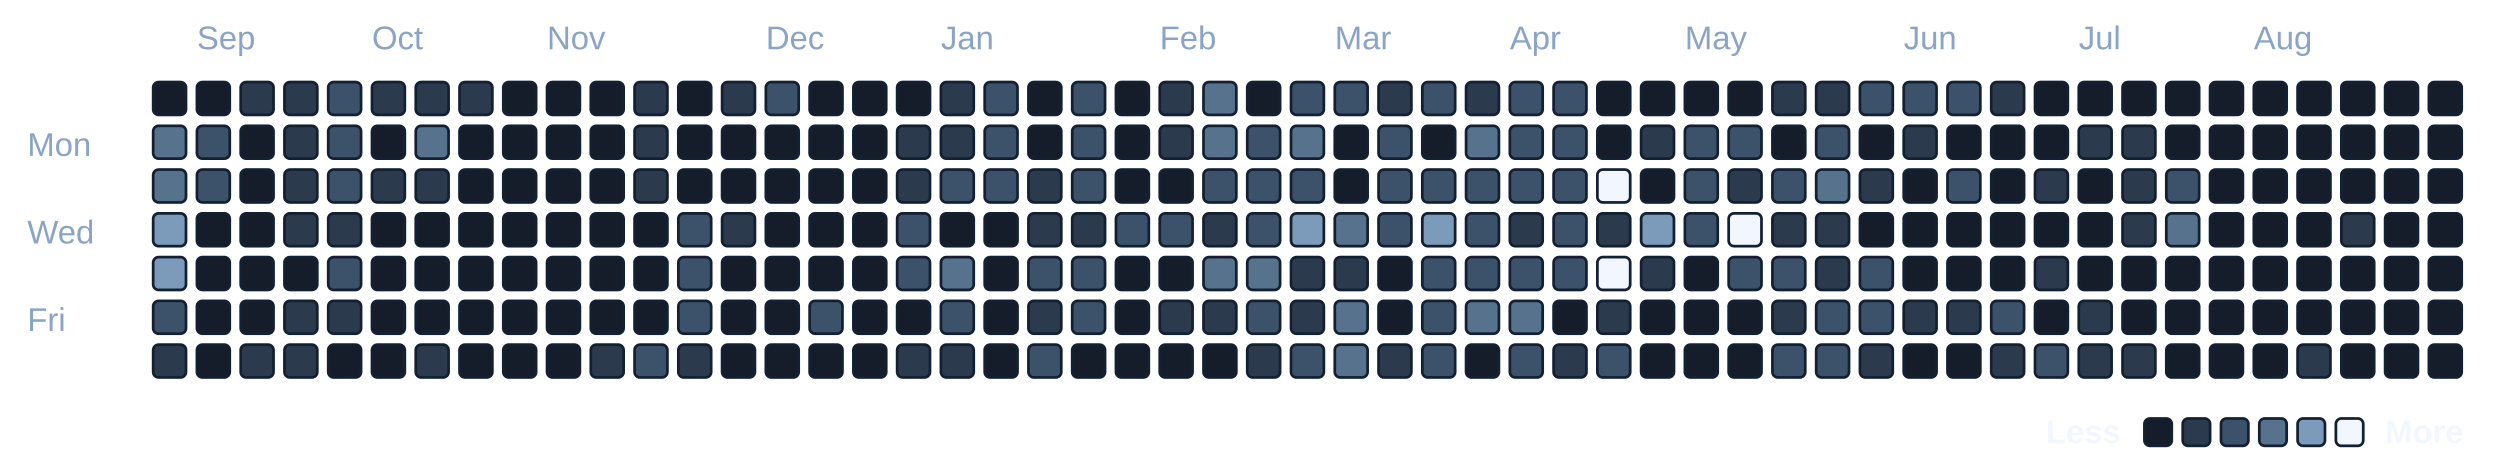
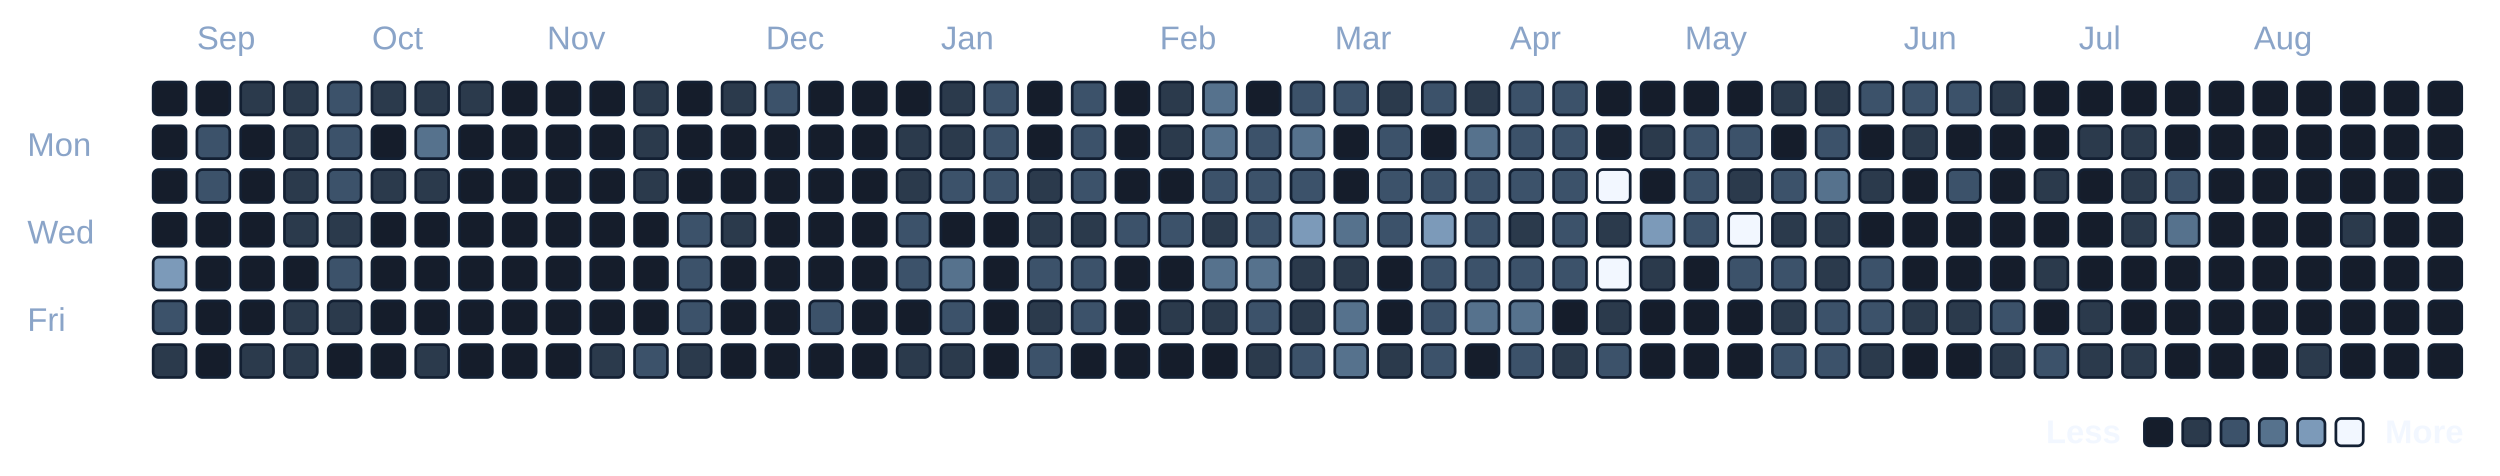
<svg xmlns="http://www.w3.org/2000/svg" baseProfile="tiny" height="174" version="1.2" width="914">
  <defs />
  <text fill="#8AA4C8" font-family="Segoe UI, Arial, sans-serif" font-size="12px" x="72" y="18">Sep</text>
  <text fill="#8AA4C8" font-family="Segoe UI, Arial, sans-serif" font-size="12px" x="136" y="18">Oct</text>
  <text fill="#8AA4C8" font-family="Segoe UI, Arial, sans-serif" font-size="12px" x="200" y="18">Nov</text>
  <text fill="#8AA4C8" font-family="Segoe UI, Arial, sans-serif" font-size="12px" x="280" y="18">Dec</text>
  <text fill="#8AA4C8" font-family="Segoe UI, Arial, sans-serif" font-size="12px" x="344" y="18">Jan</text>
  <text fill="#8AA4C8" font-family="Segoe UI, Arial, sans-serif" font-size="12px" x="424" y="18">Feb</text>
  <text fill="#8AA4C8" font-family="Segoe UI, Arial, sans-serif" font-size="12px" x="488" y="18">Mar</text>
  <text fill="#8AA4C8" font-family="Segoe UI, Arial, sans-serif" font-size="12px" x="552" y="18">Apr</text>
  <text fill="#8AA4C8" font-family="Segoe UI, Arial, sans-serif" font-size="12px" x="616" y="18">May</text>
  <text fill="#8AA4C8" font-family="Segoe UI, Arial, sans-serif" font-size="12px" x="696" y="18">Jun</text>
  <text fill="#8AA4C8" font-family="Segoe UI, Arial, sans-serif" font-size="12px" x="760" y="18">Jul</text>
  <text fill="#8AA4C8" font-family="Segoe UI, Arial, sans-serif" font-size="12px" x="824" y="18">Aug</text>
  <text fill="#8AA4C8" font-family="Segoe UI, Arial, sans-serif" font-size="12px" x="10" y="57">Mon</text>
  <text fill="#8AA4C8" font-family="Segoe UI, Arial, sans-serif" font-size="12px" x="10" y="89">Wed</text>
  <text fill="#8AA4C8" font-family="Segoe UI, Arial, sans-serif" font-size="12px" x="10" y="121">Fri</text>
  <rect fill="#151D2B" height="12" rx="2" ry="2" stroke="#132033" stroke-width="1" width="12" x="56" y="30" />
-   <rect fill="#56728D" height="12" rx="2" ry="2" stroke="#132033" stroke-width="1" width="12" x="56" y="46" />
-   <rect fill="#56728D" height="12" rx="2" ry="2" stroke="#132033" stroke-width="1" width="12" x="56" y="62" />
-   <rect fill="#7C9AB9" height="12" rx="2" ry="2" stroke="#132033" stroke-width="1" width="12" x="56" y="78" />
+   <rect fill="#151D2B" height="12" rx="2" ry="2" stroke="#132033" stroke-width="1" width="12" x="56" y="46" />
+   <rect fill="#151D2B" height="12" rx="2" ry="2" stroke="#132033" stroke-width="1" width="12" x="56" y="62" />
+   <rect fill="#151D2B" height="12" rx="2" ry="2" stroke="#132033" stroke-width="1" width="12" x="56" y="78" />
  <rect fill="#7C9AB9" height="12" rx="2" ry="2" stroke="#132033" stroke-width="1" width="12" x="56" y="94" />
  <rect fill="#3C526A" height="12" rx="2" ry="2" stroke="#132033" stroke-width="1" width="12" x="56" y="110" />
  <rect fill="#2B3A4C" height="12" rx="2" ry="2" stroke="#132033" stroke-width="1" width="12" x="56" y="126" />
  <rect fill="#151D2B" height="12" rx="2" ry="2" stroke="#132033" stroke-width="1" width="12" x="72" y="30" />
  <rect fill="#3C526A" height="12" rx="2" ry="2" stroke="#132033" stroke-width="1" width="12" x="72" y="46" />
  <rect fill="#3C526A" height="12" rx="2" ry="2" stroke="#132033" stroke-width="1" width="12" x="72" y="62" />
  <rect fill="#151D2B" height="12" rx="2" ry="2" stroke="#132033" stroke-width="1" width="12" x="72" y="78" />
  <rect fill="#151D2B" height="12" rx="2" ry="2" stroke="#132033" stroke-width="1" width="12" x="72" y="94" />
  <rect fill="#151D2B" height="12" rx="2" ry="2" stroke="#132033" stroke-width="1" width="12" x="72" y="110" />
  <rect fill="#151D2B" height="12" rx="2" ry="2" stroke="#132033" stroke-width="1" width="12" x="72" y="126" />
  <rect fill="#2B3A4C" height="12" rx="2" ry="2" stroke="#132033" stroke-width="1" width="12" x="88" y="30" />
  <rect fill="#151D2B" height="12" rx="2" ry="2" stroke="#132033" stroke-width="1" width="12" x="88" y="46" />
  <rect fill="#151D2B" height="12" rx="2" ry="2" stroke="#132033" stroke-width="1" width="12" x="88" y="62" />
  <rect fill="#151D2B" height="12" rx="2" ry="2" stroke="#132033" stroke-width="1" width="12" x="88" y="78" />
  <rect fill="#151D2B" height="12" rx="2" ry="2" stroke="#132033" stroke-width="1" width="12" x="88" y="94" />
  <rect fill="#151D2B" height="12" rx="2" ry="2" stroke="#132033" stroke-width="1" width="12" x="88" y="110" />
  <rect fill="#2B3A4C" height="12" rx="2" ry="2" stroke="#132033" stroke-width="1" width="12" x="88" y="126" />
  <rect fill="#2B3A4C" height="12" rx="2" ry="2" stroke="#132033" stroke-width="1" width="12" x="104" y="30" />
  <rect fill="#2B3A4C" height="12" rx="2" ry="2" stroke="#132033" stroke-width="1" width="12" x="104" y="46" />
  <rect fill="#2B3A4C" height="12" rx="2" ry="2" stroke="#132033" stroke-width="1" width="12" x="104" y="62" />
  <rect fill="#2B3A4C" height="12" rx="2" ry="2" stroke="#132033" stroke-width="1" width="12" x="104" y="78" />
  <rect fill="#151D2B" height="12" rx="2" ry="2" stroke="#132033" stroke-width="1" width="12" x="104" y="94" />
  <rect fill="#2B3A4C" height="12" rx="2" ry="2" stroke="#132033" stroke-width="1" width="12" x="104" y="110" />
  <rect fill="#2B3A4C" height="12" rx="2" ry="2" stroke="#132033" stroke-width="1" width="12" x="104" y="126" />
  <rect fill="#3C526A" height="12" rx="2" ry="2" stroke="#132033" stroke-width="1" width="12" x="120" y="30" />
  <rect fill="#3C526A" height="12" rx="2" ry="2" stroke="#132033" stroke-width="1" width="12" x="120" y="46" />
  <rect fill="#3C526A" height="12" rx="2" ry="2" stroke="#132033" stroke-width="1" width="12" x="120" y="62" />
  <rect fill="#2B3A4C" height="12" rx="2" ry="2" stroke="#132033" stroke-width="1" width="12" x="120" y="78" />
  <rect fill="#3C526A" height="12" rx="2" ry="2" stroke="#132033" stroke-width="1" width="12" x="120" y="94" />
  <rect fill="#2B3A4C" height="12" rx="2" ry="2" stroke="#132033" stroke-width="1" width="12" x="120" y="110" />
  <rect fill="#151D2B" height="12" rx="2" ry="2" stroke="#132033" stroke-width="1" width="12" x="120" y="126" />
  <rect fill="#2B3A4C" height="12" rx="2" ry="2" stroke="#132033" stroke-width="1" width="12" x="136" y="30" />
  <rect fill="#151D2B" height="12" rx="2" ry="2" stroke="#132033" stroke-width="1" width="12" x="136" y="46" />
  <rect fill="#2B3A4C" height="12" rx="2" ry="2" stroke="#132033" stroke-width="1" width="12" x="136" y="62" />
  <rect fill="#151D2B" height="12" rx="2" ry="2" stroke="#132033" stroke-width="1" width="12" x="136" y="78" />
  <rect fill="#151D2B" height="12" rx="2" ry="2" stroke="#132033" stroke-width="1" width="12" x="136" y="94" />
  <rect fill="#151D2B" height="12" rx="2" ry="2" stroke="#132033" stroke-width="1" width="12" x="136" y="110" />
  <rect fill="#151D2B" height="12" rx="2" ry="2" stroke="#132033" stroke-width="1" width="12" x="136" y="126" />
  <rect fill="#2B3A4C" height="12" rx="2" ry="2" stroke="#132033" stroke-width="1" width="12" x="152" y="30" />
  <rect fill="#56728D" height="12" rx="2" ry="2" stroke="#132033" stroke-width="1" width="12" x="152" y="46" />
  <rect fill="#2B3A4C" height="12" rx="2" ry="2" stroke="#132033" stroke-width="1" width="12" x="152" y="62" />
  <rect fill="#151D2B" height="12" rx="2" ry="2" stroke="#132033" stroke-width="1" width="12" x="152" y="78" />
  <rect fill="#151D2B" height="12" rx="2" ry="2" stroke="#132033" stroke-width="1" width="12" x="152" y="94" />
  <rect fill="#151D2B" height="12" rx="2" ry="2" stroke="#132033" stroke-width="1" width="12" x="152" y="110" />
  <rect fill="#2B3A4C" height="12" rx="2" ry="2" stroke="#132033" stroke-width="1" width="12" x="152" y="126" />
  <rect fill="#2B3A4C" height="12" rx="2" ry="2" stroke="#132033" stroke-width="1" width="12" x="168" y="30" />
  <rect fill="#151D2B" height="12" rx="2" ry="2" stroke="#132033" stroke-width="1" width="12" x="168" y="46" />
  <rect fill="#151D2B" height="12" rx="2" ry="2" stroke="#132033" stroke-width="1" width="12" x="168" y="62" />
  <rect fill="#151D2B" height="12" rx="2" ry="2" stroke="#132033" stroke-width="1" width="12" x="168" y="78" />
  <rect fill="#151D2B" height="12" rx="2" ry="2" stroke="#132033" stroke-width="1" width="12" x="168" y="94" />
  <rect fill="#151D2B" height="12" rx="2" ry="2" stroke="#132033" stroke-width="1" width="12" x="168" y="110" />
  <rect fill="#151D2B" height="12" rx="2" ry="2" stroke="#132033" stroke-width="1" width="12" x="168" y="126" />
  <rect fill="#151D2B" height="12" rx="2" ry="2" stroke="#132033" stroke-width="1" width="12" x="184" y="30" />
  <rect fill="#151D2B" height="12" rx="2" ry="2" stroke="#132033" stroke-width="1" width="12" x="184" y="46" />
  <rect fill="#151D2B" height="12" rx="2" ry="2" stroke="#132033" stroke-width="1" width="12" x="184" y="62" />
  <rect fill="#151D2B" height="12" rx="2" ry="2" stroke="#132033" stroke-width="1" width="12" x="184" y="78" />
  <rect fill="#151D2B" height="12" rx="2" ry="2" stroke="#132033" stroke-width="1" width="12" x="184" y="94" />
  <rect fill="#151D2B" height="12" rx="2" ry="2" stroke="#132033" stroke-width="1" width="12" x="184" y="110" />
  <rect fill="#151D2B" height="12" rx="2" ry="2" stroke="#132033" stroke-width="1" width="12" x="184" y="126" />
  <rect fill="#151D2B" height="12" rx="2" ry="2" stroke="#132033" stroke-width="1" width="12" x="200" y="30" />
  <rect fill="#151D2B" height="12" rx="2" ry="2" stroke="#132033" stroke-width="1" width="12" x="200" y="46" />
  <rect fill="#151D2B" height="12" rx="2" ry="2" stroke="#132033" stroke-width="1" width="12" x="200" y="62" />
  <rect fill="#151D2B" height="12" rx="2" ry="2" stroke="#132033" stroke-width="1" width="12" x="200" y="78" />
  <rect fill="#151D2B" height="12" rx="2" ry="2" stroke="#132033" stroke-width="1" width="12" x="200" y="94" />
  <rect fill="#151D2B" height="12" rx="2" ry="2" stroke="#132033" stroke-width="1" width="12" x="200" y="110" />
  <rect fill="#151D2B" height="12" rx="2" ry="2" stroke="#132033" stroke-width="1" width="12" x="200" y="126" />
  <rect fill="#151D2B" height="12" rx="2" ry="2" stroke="#132033" stroke-width="1" width="12" x="216" y="30" />
  <rect fill="#151D2B" height="12" rx="2" ry="2" stroke="#132033" stroke-width="1" width="12" x="216" y="46" />
  <rect fill="#151D2B" height="12" rx="2" ry="2" stroke="#132033" stroke-width="1" width="12" x="216" y="62" />
  <rect fill="#151D2B" height="12" rx="2" ry="2" stroke="#132033" stroke-width="1" width="12" x="216" y="78" />
  <rect fill="#151D2B" height="12" rx="2" ry="2" stroke="#132033" stroke-width="1" width="12" x="216" y="94" />
  <rect fill="#151D2B" height="12" rx="2" ry="2" stroke="#132033" stroke-width="1" width="12" x="216" y="110" />
  <rect fill="#2B3A4C" height="12" rx="2" ry="2" stroke="#132033" stroke-width="1" width="12" x="216" y="126" />
  <rect fill="#2B3A4C" height="12" rx="2" ry="2" stroke="#132033" stroke-width="1" width="12" x="232" y="30" />
  <rect fill="#2B3A4C" height="12" rx="2" ry="2" stroke="#132033" stroke-width="1" width="12" x="232" y="46" />
  <rect fill="#2B3A4C" height="12" rx="2" ry="2" stroke="#132033" stroke-width="1" width="12" x="232" y="62" />
  <rect fill="#151D2B" height="12" rx="2" ry="2" stroke="#132033" stroke-width="1" width="12" x="232" y="78" />
  <rect fill="#151D2B" height="12" rx="2" ry="2" stroke="#132033" stroke-width="1" width="12" x="232" y="94" />
  <rect fill="#151D2B" height="12" rx="2" ry="2" stroke="#132033" stroke-width="1" width="12" x="232" y="110" />
  <rect fill="#3C526A" height="12" rx="2" ry="2" stroke="#132033" stroke-width="1" width="12" x="232" y="126" />
  <rect fill="#151D2B" height="12" rx="2" ry="2" stroke="#132033" stroke-width="1" width="12" x="248" y="30" />
  <rect fill="#151D2B" height="12" rx="2" ry="2" stroke="#132033" stroke-width="1" width="12" x="248" y="46" />
  <rect fill="#151D2B" height="12" rx="2" ry="2" stroke="#132033" stroke-width="1" width="12" x="248" y="62" />
  <rect fill="#3C526A" height="12" rx="2" ry="2" stroke="#132033" stroke-width="1" width="12" x="248" y="78" />
  <rect fill="#3C526A" height="12" rx="2" ry="2" stroke="#132033" stroke-width="1" width="12" x="248" y="94" />
  <rect fill="#3C526A" height="12" rx="2" ry="2" stroke="#132033" stroke-width="1" width="12" x="248" y="110" />
  <rect fill="#2B3A4C" height="12" rx="2" ry="2" stroke="#132033" stroke-width="1" width="12" x="248" y="126" />
  <rect fill="#2B3A4C" height="12" rx="2" ry="2" stroke="#132033" stroke-width="1" width="12" x="264" y="30" />
  <rect fill="#151D2B" height="12" rx="2" ry="2" stroke="#132033" stroke-width="1" width="12" x="264" y="46" />
  <rect fill="#151D2B" height="12" rx="2" ry="2" stroke="#132033" stroke-width="1" width="12" x="264" y="62" />
  <rect fill="#2B3A4C" height="12" rx="2" ry="2" stroke="#132033" stroke-width="1" width="12" x="264" y="78" />
  <rect fill="#151D2B" height="12" rx="2" ry="2" stroke="#132033" stroke-width="1" width="12" x="264" y="94" />
  <rect fill="#151D2B" height="12" rx="2" ry="2" stroke="#132033" stroke-width="1" width="12" x="264" y="110" />
  <rect fill="#151D2B" height="12" rx="2" ry="2" stroke="#132033" stroke-width="1" width="12" x="264" y="126" />
  <rect fill="#3C526A" height="12" rx="2" ry="2" stroke="#132033" stroke-width="1" width="12" x="280" y="30" />
  <rect fill="#151D2B" height="12" rx="2" ry="2" stroke="#132033" stroke-width="1" width="12" x="280" y="46" />
  <rect fill="#151D2B" height="12" rx="2" ry="2" stroke="#132033" stroke-width="1" width="12" x="280" y="62" />
  <rect fill="#151D2B" height="12" rx="2" ry="2" stroke="#132033" stroke-width="1" width="12" x="280" y="78" />
  <rect fill="#151D2B" height="12" rx="2" ry="2" stroke="#132033" stroke-width="1" width="12" x="280" y="94" />
  <rect fill="#151D2B" height="12" rx="2" ry="2" stroke="#132033" stroke-width="1" width="12" x="280" y="110" />
  <rect fill="#151D2B" height="12" rx="2" ry="2" stroke="#132033" stroke-width="1" width="12" x="280" y="126" />
  <rect fill="#151D2B" height="12" rx="2" ry="2" stroke="#132033" stroke-width="1" width="12" x="296" y="30" />
  <rect fill="#151D2B" height="12" rx="2" ry="2" stroke="#132033" stroke-width="1" width="12" x="296" y="46" />
  <rect fill="#151D2B" height="12" rx="2" ry="2" stroke="#132033" stroke-width="1" width="12" x="296" y="62" />
  <rect fill="#151D2B" height="12" rx="2" ry="2" stroke="#132033" stroke-width="1" width="12" x="296" y="78" />
  <rect fill="#151D2B" height="12" rx="2" ry="2" stroke="#132033" stroke-width="1" width="12" x="296" y="94" />
  <rect fill="#3C526A" height="12" rx="2" ry="2" stroke="#132033" stroke-width="1" width="12" x="296" y="110" />
  <rect fill="#151D2B" height="12" rx="2" ry="2" stroke="#132033" stroke-width="1" width="12" x="296" y="126" />
  <rect fill="#151D2B" height="12" rx="2" ry="2" stroke="#132033" stroke-width="1" width="12" x="312" y="30" />
  <rect fill="#151D2B" height="12" rx="2" ry="2" stroke="#132033" stroke-width="1" width="12" x="312" y="46" />
  <rect fill="#151D2B" height="12" rx="2" ry="2" stroke="#132033" stroke-width="1" width="12" x="312" y="62" />
  <rect fill="#151D2B" height="12" rx="2" ry="2" stroke="#132033" stroke-width="1" width="12" x="312" y="78" />
  <rect fill="#151D2B" height="12" rx="2" ry="2" stroke="#132033" stroke-width="1" width="12" x="312" y="94" />
  <rect fill="#151D2B" height="12" rx="2" ry="2" stroke="#132033" stroke-width="1" width="12" x="312" y="110" />
  <rect fill="#151D2B" height="12" rx="2" ry="2" stroke="#132033" stroke-width="1" width="12" x="312" y="126" />
  <rect fill="#151D2B" height="12" rx="2" ry="2" stroke="#132033" stroke-width="1" width="12" x="328" y="30" />
  <rect fill="#2B3A4C" height="12" rx="2" ry="2" stroke="#132033" stroke-width="1" width="12" x="328" y="46" />
  <rect fill="#2B3A4C" height="12" rx="2" ry="2" stroke="#132033" stroke-width="1" width="12" x="328" y="62" />
  <rect fill="#3C526A" height="12" rx="2" ry="2" stroke="#132033" stroke-width="1" width="12" x="328" y="78" />
  <rect fill="#3C526A" height="12" rx="2" ry="2" stroke="#132033" stroke-width="1" width="12" x="328" y="94" />
  <rect fill="#151D2B" height="12" rx="2" ry="2" stroke="#132033" stroke-width="1" width="12" x="328" y="110" />
  <rect fill="#2B3A4C" height="12" rx="2" ry="2" stroke="#132033" stroke-width="1" width="12" x="328" y="126" />
  <rect fill="#2B3A4C" height="12" rx="2" ry="2" stroke="#132033" stroke-width="1" width="12" x="344" y="30" />
  <rect fill="#2B3A4C" height="12" rx="2" ry="2" stroke="#132033" stroke-width="1" width="12" x="344" y="46" />
  <rect fill="#3C526A" height="12" rx="2" ry="2" stroke="#132033" stroke-width="1" width="12" x="344" y="62" />
  <rect fill="#151D2B" height="12" rx="2" ry="2" stroke="#132033" stroke-width="1" width="12" x="344" y="78" />
  <rect fill="#56728D" height="12" rx="2" ry="2" stroke="#132033" stroke-width="1" width="12" x="344" y="94" />
  <rect fill="#3C526A" height="12" rx="2" ry="2" stroke="#132033" stroke-width="1" width="12" x="344" y="110" />
  <rect fill="#2B3A4C" height="12" rx="2" ry="2" stroke="#132033" stroke-width="1" width="12" x="344" y="126" />
  <rect fill="#3C526A" height="12" rx="2" ry="2" stroke="#132033" stroke-width="1" width="12" x="360" y="30" />
  <rect fill="#3C526A" height="12" rx="2" ry="2" stroke="#132033" stroke-width="1" width="12" x="360" y="46" />
  <rect fill="#3C526A" height="12" rx="2" ry="2" stroke="#132033" stroke-width="1" width="12" x="360" y="62" />
  <rect fill="#151D2B" height="12" rx="2" ry="2" stroke="#132033" stroke-width="1" width="12" x="360" y="78" />
  <rect fill="#151D2B" height="12" rx="2" ry="2" stroke="#132033" stroke-width="1" width="12" x="360" y="94" />
  <rect fill="#151D2B" height="12" rx="2" ry="2" stroke="#132033" stroke-width="1" width="12" x="360" y="110" />
  <rect fill="#151D2B" height="12" rx="2" ry="2" stroke="#132033" stroke-width="1" width="12" x="360" y="126" />
  <rect fill="#151D2B" height="12" rx="2" ry="2" stroke="#132033" stroke-width="1" width="12" x="376" y="30" />
  <rect fill="#151D2B" height="12" rx="2" ry="2" stroke="#132033" stroke-width="1" width="12" x="376" y="46" />
  <rect fill="#2B3A4C" height="12" rx="2" ry="2" stroke="#132033" stroke-width="1" width="12" x="376" y="62" />
  <rect fill="#2B3A4C" height="12" rx="2" ry="2" stroke="#132033" stroke-width="1" width="12" x="376" y="78" />
  <rect fill="#3C526A" height="12" rx="2" ry="2" stroke="#132033" stroke-width="1" width="12" x="376" y="94" />
  <rect fill="#2B3A4C" height="12" rx="2" ry="2" stroke="#132033" stroke-width="1" width="12" x="376" y="110" />
  <rect fill="#3C526A" height="12" rx="2" ry="2" stroke="#132033" stroke-width="1" width="12" x="376" y="126" />
  <rect fill="#3C526A" height="12" rx="2" ry="2" stroke="#132033" stroke-width="1" width="12" x="392" y="30" />
  <rect fill="#3C526A" height="12" rx="2" ry="2" stroke="#132033" stroke-width="1" width="12" x="392" y="46" />
  <rect fill="#3C526A" height="12" rx="2" ry="2" stroke="#132033" stroke-width="1" width="12" x="392" y="62" />
  <rect fill="#2B3A4C" height="12" rx="2" ry="2" stroke="#132033" stroke-width="1" width="12" x="392" y="78" />
  <rect fill="#3C526A" height="12" rx="2" ry="2" stroke="#132033" stroke-width="1" width="12" x="392" y="94" />
  <rect fill="#3C526A" height="12" rx="2" ry="2" stroke="#132033" stroke-width="1" width="12" x="392" y="110" />
  <rect fill="#151D2B" height="12" rx="2" ry="2" stroke="#132033" stroke-width="1" width="12" x="392" y="126" />
  <rect fill="#151D2B" height="12" rx="2" ry="2" stroke="#132033" stroke-width="1" width="12" x="408" y="30" />
  <rect fill="#151D2B" height="12" rx="2" ry="2" stroke="#132033" stroke-width="1" width="12" x="408" y="46" />
  <rect fill="#151D2B" height="12" rx="2" ry="2" stroke="#132033" stroke-width="1" width="12" x="408" y="62" />
  <rect fill="#3C526A" height="12" rx="2" ry="2" stroke="#132033" stroke-width="1" width="12" x="408" y="78" />
  <rect fill="#151D2B" height="12" rx="2" ry="2" stroke="#132033" stroke-width="1" width="12" x="408" y="94" />
  <rect fill="#151D2B" height="12" rx="2" ry="2" stroke="#132033" stroke-width="1" width="12" x="408" y="110" />
  <rect fill="#151D2B" height="12" rx="2" ry="2" stroke="#132033" stroke-width="1" width="12" x="408" y="126" />
  <rect fill="#2B3A4C" height="12" rx="2" ry="2" stroke="#132033" stroke-width="1" width="12" x="424" y="30" />
  <rect fill="#2B3A4C" height="12" rx="2" ry="2" stroke="#132033" stroke-width="1" width="12" x="424" y="46" />
  <rect fill="#151D2B" height="12" rx="2" ry="2" stroke="#132033" stroke-width="1" width="12" x="424" y="62" />
  <rect fill="#3C526A" height="12" rx="2" ry="2" stroke="#132033" stroke-width="1" width="12" x="424" y="78" />
  <rect fill="#151D2B" height="12" rx="2" ry="2" stroke="#132033" stroke-width="1" width="12" x="424" y="94" />
  <rect fill="#2B3A4C" height="12" rx="2" ry="2" stroke="#132033" stroke-width="1" width="12" x="424" y="110" />
  <rect fill="#151D2B" height="12" rx="2" ry="2" stroke="#132033" stroke-width="1" width="12" x="424" y="126" />
  <rect fill="#56728D" height="12" rx="2" ry="2" stroke="#132033" stroke-width="1" width="12" x="440" y="30" />
  <rect fill="#56728D" height="12" rx="2" ry="2" stroke="#132033" stroke-width="1" width="12" x="440" y="46" />
  <rect fill="#3C526A" height="12" rx="2" ry="2" stroke="#132033" stroke-width="1" width="12" x="440" y="62" />
  <rect fill="#2B3A4C" height="12" rx="2" ry="2" stroke="#132033" stroke-width="1" width="12" x="440" y="78" />
  <rect fill="#56728D" height="12" rx="2" ry="2" stroke="#132033" stroke-width="1" width="12" x="440" y="94" />
  <rect fill="#2B3A4C" height="12" rx="2" ry="2" stroke="#132033" stroke-width="1" width="12" x="440" y="110" />
  <rect fill="#151D2B" height="12" rx="2" ry="2" stroke="#132033" stroke-width="1" width="12" x="440" y="126" />
  <rect fill="#151D2B" height="12" rx="2" ry="2" stroke="#132033" stroke-width="1" width="12" x="456" y="30" />
  <rect fill="#3C526A" height="12" rx="2" ry="2" stroke="#132033" stroke-width="1" width="12" x="456" y="46" />
  <rect fill="#3C526A" height="12" rx="2" ry="2" stroke="#132033" stroke-width="1" width="12" x="456" y="62" />
  <rect fill="#3C526A" height="12" rx="2" ry="2" stroke="#132033" stroke-width="1" width="12" x="456" y="78" />
  <rect fill="#56728D" height="12" rx="2" ry="2" stroke="#132033" stroke-width="1" width="12" x="456" y="94" />
  <rect fill="#3C526A" height="12" rx="2" ry="2" stroke="#132033" stroke-width="1" width="12" x="456" y="110" />
  <rect fill="#2B3A4C" height="12" rx="2" ry="2" stroke="#132033" stroke-width="1" width="12" x="456" y="126" />
  <rect fill="#3C526A" height="12" rx="2" ry="2" stroke="#132033" stroke-width="1" width="12" x="472" y="30" />
  <rect fill="#56728D" height="12" rx="2" ry="2" stroke="#132033" stroke-width="1" width="12" x="472" y="46" />
  <rect fill="#3C526A" height="12" rx="2" ry="2" stroke="#132033" stroke-width="1" width="12" x="472" y="62" />
  <rect fill="#7C9AB9" height="12" rx="2" ry="2" stroke="#132033" stroke-width="1" width="12" x="472" y="78" />
  <rect fill="#2B3A4C" height="12" rx="2" ry="2" stroke="#132033" stroke-width="1" width="12" x="472" y="94" />
  <rect fill="#2B3A4C" height="12" rx="2" ry="2" stroke="#132033" stroke-width="1" width="12" x="472" y="110" />
  <rect fill="#3C526A" height="12" rx="2" ry="2" stroke="#132033" stroke-width="1" width="12" x="472" y="126" />
  <rect fill="#3C526A" height="12" rx="2" ry="2" stroke="#132033" stroke-width="1" width="12" x="488" y="30" />
  <rect fill="#151D2B" height="12" rx="2" ry="2" stroke="#132033" stroke-width="1" width="12" x="488" y="46" />
  <rect fill="#151D2B" height="12" rx="2" ry="2" stroke="#132033" stroke-width="1" width="12" x="488" y="62" />
  <rect fill="#56728D" height="12" rx="2" ry="2" stroke="#132033" stroke-width="1" width="12" x="488" y="78" />
  <rect fill="#2B3A4C" height="12" rx="2" ry="2" stroke="#132033" stroke-width="1" width="12" x="488" y="94" />
  <rect fill="#56728D" height="12" rx="2" ry="2" stroke="#132033" stroke-width="1" width="12" x="488" y="110" />
  <rect fill="#56728D" height="12" rx="2" ry="2" stroke="#132033" stroke-width="1" width="12" x="488" y="126" />
  <rect fill="#2B3A4C" height="12" rx="2" ry="2" stroke="#132033" stroke-width="1" width="12" x="504" y="30" />
  <rect fill="#3C526A" height="12" rx="2" ry="2" stroke="#132033" stroke-width="1" width="12" x="504" y="46" />
  <rect fill="#3C526A" height="12" rx="2" ry="2" stroke="#132033" stroke-width="1" width="12" x="504" y="62" />
  <rect fill="#3C526A" height="12" rx="2" ry="2" stroke="#132033" stroke-width="1" width="12" x="504" y="78" />
  <rect fill="#151D2B" height="12" rx="2" ry="2" stroke="#132033" stroke-width="1" width="12" x="504" y="94" />
  <rect fill="#151D2B" height="12" rx="2" ry="2" stroke="#132033" stroke-width="1" width="12" x="504" y="110" />
  <rect fill="#2B3A4C" height="12" rx="2" ry="2" stroke="#132033" stroke-width="1" width="12" x="504" y="126" />
  <rect fill="#3C526A" height="12" rx="2" ry="2" stroke="#132033" stroke-width="1" width="12" x="520" y="30" />
  <rect fill="#151D2B" height="12" rx="2" ry="2" stroke="#132033" stroke-width="1" width="12" x="520" y="46" />
  <rect fill="#3C526A" height="12" rx="2" ry="2" stroke="#132033" stroke-width="1" width="12" x="520" y="62" />
  <rect fill="#7C9AB9" height="12" rx="2" ry="2" stroke="#132033" stroke-width="1" width="12" x="520" y="78" />
  <rect fill="#3C526A" height="12" rx="2" ry="2" stroke="#132033" stroke-width="1" width="12" x="520" y="94" />
  <rect fill="#3C526A" height="12" rx="2" ry="2" stroke="#132033" stroke-width="1" width="12" x="520" y="110" />
  <rect fill="#3C526A" height="12" rx="2" ry="2" stroke="#132033" stroke-width="1" width="12" x="520" y="126" />
  <rect fill="#2B3A4C" height="12" rx="2" ry="2" stroke="#132033" stroke-width="1" width="12" x="536" y="30" />
  <rect fill="#56728D" height="12" rx="2" ry="2" stroke="#132033" stroke-width="1" width="12" x="536" y="46" />
  <rect fill="#3C526A" height="12" rx="2" ry="2" stroke="#132033" stroke-width="1" width="12" x="536" y="62" />
  <rect fill="#3C526A" height="12" rx="2" ry="2" stroke="#132033" stroke-width="1" width="12" x="536" y="78" />
  <rect fill="#3C526A" height="12" rx="2" ry="2" stroke="#132033" stroke-width="1" width="12" x="536" y="94" />
  <rect fill="#56728D" height="12" rx="2" ry="2" stroke="#132033" stroke-width="1" width="12" x="536" y="110" />
  <rect fill="#151D2B" height="12" rx="2" ry="2" stroke="#132033" stroke-width="1" width="12" x="536" y="126" />
  <rect fill="#3C526A" height="12" rx="2" ry="2" stroke="#132033" stroke-width="1" width="12" x="552" y="30" />
  <rect fill="#3C526A" height="12" rx="2" ry="2" stroke="#132033" stroke-width="1" width="12" x="552" y="46" />
  <rect fill="#3C526A" height="12" rx="2" ry="2" stroke="#132033" stroke-width="1" width="12" x="552" y="62" />
  <rect fill="#2B3A4C" height="12" rx="2" ry="2" stroke="#132033" stroke-width="1" width="12" x="552" y="78" />
  <rect fill="#3C526A" height="12" rx="2" ry="2" stroke="#132033" stroke-width="1" width="12" x="552" y="94" />
  <rect fill="#56728D" height="12" rx="2" ry="2" stroke="#132033" stroke-width="1" width="12" x="552" y="110" />
  <rect fill="#3C526A" height="12" rx="2" ry="2" stroke="#132033" stroke-width="1" width="12" x="552" y="126" />
  <rect fill="#3C526A" height="12" rx="2" ry="2" stroke="#132033" stroke-width="1" width="12" x="568" y="30" />
  <rect fill="#3C526A" height="12" rx="2" ry="2" stroke="#132033" stroke-width="1" width="12" x="568" y="46" />
  <rect fill="#3C526A" height="12" rx="2" ry="2" stroke="#132033" stroke-width="1" width="12" x="568" y="62" />
  <rect fill="#3C526A" height="12" rx="2" ry="2" stroke="#132033" stroke-width="1" width="12" x="568" y="78" />
  <rect fill="#3C526A" height="12" rx="2" ry="2" stroke="#132033" stroke-width="1" width="12" x="568" y="94" />
  <rect fill="#151D2B" height="12" rx="2" ry="2" stroke="#132033" stroke-width="1" width="12" x="568" y="110" />
  <rect fill="#2B3A4C" height="12" rx="2" ry="2" stroke="#132033" stroke-width="1" width="12" x="568" y="126" />
  <rect fill="#151D2B" height="12" rx="2" ry="2" stroke="#132033" stroke-width="1" width="12" x="584" y="30" />
  <rect fill="#151D2B" height="12" rx="2" ry="2" stroke="#132033" stroke-width="1" width="12" x="584" y="46" />
  <rect fill="#F2F7FF" height="12" rx="2" ry="2" stroke="#132033" stroke-width="1" width="12" x="584" y="62" />
  <rect fill="#2B3A4C" height="12" rx="2" ry="2" stroke="#132033" stroke-width="1" width="12" x="584" y="78" />
  <rect fill="#F2F7FF" height="12" rx="2" ry="2" stroke="#132033" stroke-width="1" width="12" x="584" y="94" />
  <rect fill="#2B3A4C" height="12" rx="2" ry="2" stroke="#132033" stroke-width="1" width="12" x="584" y="110" />
  <rect fill="#3C526A" height="12" rx="2" ry="2" stroke="#132033" stroke-width="1" width="12" x="584" y="126" />
  <rect fill="#151D2B" height="12" rx="2" ry="2" stroke="#132033" stroke-width="1" width="12" x="600" y="30" />
  <rect fill="#2B3A4C" height="12" rx="2" ry="2" stroke="#132033" stroke-width="1" width="12" x="600" y="46" />
  <rect fill="#151D2B" height="12" rx="2" ry="2" stroke="#132033" stroke-width="1" width="12" x="600" y="62" />
  <rect fill="#7C9AB9" height="12" rx="2" ry="2" stroke="#132033" stroke-width="1" width="12" x="600" y="78" />
  <rect fill="#2B3A4C" height="12" rx="2" ry="2" stroke="#132033" stroke-width="1" width="12" x="600" y="94" />
  <rect fill="#151D2B" height="12" rx="2" ry="2" stroke="#132033" stroke-width="1" width="12" x="600" y="110" />
  <rect fill="#151D2B" height="12" rx="2" ry="2" stroke="#132033" stroke-width="1" width="12" x="600" y="126" />
  <rect fill="#151D2B" height="12" rx="2" ry="2" stroke="#132033" stroke-width="1" width="12" x="616" y="30" />
  <rect fill="#3C526A" height="12" rx="2" ry="2" stroke="#132033" stroke-width="1" width="12" x="616" y="46" />
  <rect fill="#3C526A" height="12" rx="2" ry="2" stroke="#132033" stroke-width="1" width="12" x="616" y="62" />
  <rect fill="#3C526A" height="12" rx="2" ry="2" stroke="#132033" stroke-width="1" width="12" x="616" y="78" />
  <rect fill="#151D2B" height="12" rx="2" ry="2" stroke="#132033" stroke-width="1" width="12" x="616" y="94" />
  <rect fill="#151D2B" height="12" rx="2" ry="2" stroke="#132033" stroke-width="1" width="12" x="616" y="110" />
  <rect fill="#151D2B" height="12" rx="2" ry="2" stroke="#132033" stroke-width="1" width="12" x="616" y="126" />
  <rect fill="#151D2B" height="12" rx="2" ry="2" stroke="#132033" stroke-width="1" width="12" x="632" y="30" />
  <rect fill="#3C526A" height="12" rx="2" ry="2" stroke="#132033" stroke-width="1" width="12" x="632" y="46" />
  <rect fill="#2B3A4C" height="12" rx="2" ry="2" stroke="#132033" stroke-width="1" width="12" x="632" y="62" />
  <rect fill="#F2F7FF" height="12" rx="2" ry="2" stroke="#132033" stroke-width="1" width="12" x="632" y="78" />
  <rect fill="#3C526A" height="12" rx="2" ry="2" stroke="#132033" stroke-width="1" width="12" x="632" y="94" />
  <rect fill="#151D2B" height="12" rx="2" ry="2" stroke="#132033" stroke-width="1" width="12" x="632" y="110" />
  <rect fill="#151D2B" height="12" rx="2" ry="2" stroke="#132033" stroke-width="1" width="12" x="632" y="126" />
  <rect fill="#2B3A4C" height="12" rx="2" ry="2" stroke="#132033" stroke-width="1" width="12" x="648" y="30" />
  <rect fill="#151D2B" height="12" rx="2" ry="2" stroke="#132033" stroke-width="1" width="12" x="648" y="46" />
  <rect fill="#3C526A" height="12" rx="2" ry="2" stroke="#132033" stroke-width="1" width="12" x="648" y="62" />
  <rect fill="#2B3A4C" height="12" rx="2" ry="2" stroke="#132033" stroke-width="1" width="12" x="648" y="78" />
  <rect fill="#3C526A" height="12" rx="2" ry="2" stroke="#132033" stroke-width="1" width="12" x="648" y="94" />
  <rect fill="#2B3A4C" height="12" rx="2" ry="2" stroke="#132033" stroke-width="1" width="12" x="648" y="110" />
  <rect fill="#3C526A" height="12" rx="2" ry="2" stroke="#132033" stroke-width="1" width="12" x="648" y="126" />
  <rect fill="#2B3A4C" height="12" rx="2" ry="2" stroke="#132033" stroke-width="1" width="12" x="664" y="30" />
  <rect fill="#3C526A" height="12" rx="2" ry="2" stroke="#132033" stroke-width="1" width="12" x="664" y="46" />
  <rect fill="#56728D" height="12" rx="2" ry="2" stroke="#132033" stroke-width="1" width="12" x="664" y="62" />
  <rect fill="#2B3A4C" height="12" rx="2" ry="2" stroke="#132033" stroke-width="1" width="12" x="664" y="78" />
  <rect fill="#2B3A4C" height="12" rx="2" ry="2" stroke="#132033" stroke-width="1" width="12" x="664" y="94" />
  <rect fill="#3C526A" height="12" rx="2" ry="2" stroke="#132033" stroke-width="1" width="12" x="664" y="110" />
  <rect fill="#3C526A" height="12" rx="2" ry="2" stroke="#132033" stroke-width="1" width="12" x="664" y="126" />
  <rect fill="#3C526A" height="12" rx="2" ry="2" stroke="#132033" stroke-width="1" width="12" x="680" y="30" />
  <rect fill="#151D2B" height="12" rx="2" ry="2" stroke="#132033" stroke-width="1" width="12" x="680" y="46" />
  <rect fill="#2B3A4C" height="12" rx="2" ry="2" stroke="#132033" stroke-width="1" width="12" x="680" y="62" />
  <rect fill="#151D2B" height="12" rx="2" ry="2" stroke="#132033" stroke-width="1" width="12" x="680" y="78" />
  <rect fill="#3C526A" height="12" rx="2" ry="2" stroke="#132033" stroke-width="1" width="12" x="680" y="94" />
  <rect fill="#3C526A" height="12" rx="2" ry="2" stroke="#132033" stroke-width="1" width="12" x="680" y="110" />
  <rect fill="#2B3A4C" height="12" rx="2" ry="2" stroke="#132033" stroke-width="1" width="12" x="680" y="126" />
  <rect fill="#3C526A" height="12" rx="2" ry="2" stroke="#132033" stroke-width="1" width="12" x="696" y="30" />
  <rect fill="#2B3A4C" height="12" rx="2" ry="2" stroke="#132033" stroke-width="1" width="12" x="696" y="46" />
  <rect fill="#151D2B" height="12" rx="2" ry="2" stroke="#132033" stroke-width="1" width="12" x="696" y="62" />
  <rect fill="#151D2B" height="12" rx="2" ry="2" stroke="#132033" stroke-width="1" width="12" x="696" y="78" />
  <rect fill="#151D2B" height="12" rx="2" ry="2" stroke="#132033" stroke-width="1" width="12" x="696" y="94" />
  <rect fill="#2B3A4C" height="12" rx="2" ry="2" stroke="#132033" stroke-width="1" width="12" x="696" y="110" />
  <rect fill="#151D2B" height="12" rx="2" ry="2" stroke="#132033" stroke-width="1" width="12" x="696" y="126" />
  <rect fill="#3C526A" height="12" rx="2" ry="2" stroke="#132033" stroke-width="1" width="12" x="712" y="30" />
  <rect fill="#151D2B" height="12" rx="2" ry="2" stroke="#132033" stroke-width="1" width="12" x="712" y="46" />
  <rect fill="#3C526A" height="12" rx="2" ry="2" stroke="#132033" stroke-width="1" width="12" x="712" y="62" />
  <rect fill="#151D2B" height="12" rx="2" ry="2" stroke="#132033" stroke-width="1" width="12" x="712" y="78" />
  <rect fill="#151D2B" height="12" rx="2" ry="2" stroke="#132033" stroke-width="1" width="12" x="712" y="94" />
  <rect fill="#2B3A4C" height="12" rx="2" ry="2" stroke="#132033" stroke-width="1" width="12" x="712" y="110" />
  <rect fill="#151D2B" height="12" rx="2" ry="2" stroke="#132033" stroke-width="1" width="12" x="712" y="126" />
  <rect fill="#2B3A4C" height="12" rx="2" ry="2" stroke="#132033" stroke-width="1" width="12" x="728" y="30" />
  <rect fill="#151D2B" height="12" rx="2" ry="2" stroke="#132033" stroke-width="1" width="12" x="728" y="46" />
  <rect fill="#151D2B" height="12" rx="2" ry="2" stroke="#132033" stroke-width="1" width="12" x="728" y="62" />
  <rect fill="#151D2B" height="12" rx="2" ry="2" stroke="#132033" stroke-width="1" width="12" x="728" y="78" />
  <rect fill="#151D2B" height="12" rx="2" ry="2" stroke="#132033" stroke-width="1" width="12" x="728" y="94" />
  <rect fill="#3C526A" height="12" rx="2" ry="2" stroke="#132033" stroke-width="1" width="12" x="728" y="110" />
  <rect fill="#2B3A4C" height="12" rx="2" ry="2" stroke="#132033" stroke-width="1" width="12" x="728" y="126" />
  <rect fill="#151D2B" height="12" rx="2" ry="2" stroke="#132033" stroke-width="1" width="12" x="744" y="30" />
  <rect fill="#151D2B" height="12" rx="2" ry="2" stroke="#132033" stroke-width="1" width="12" x="744" y="46" />
  <rect fill="#2B3A4C" height="12" rx="2" ry="2" stroke="#132033" stroke-width="1" width="12" x="744" y="62" />
  <rect fill="#151D2B" height="12" rx="2" ry="2" stroke="#132033" stroke-width="1" width="12" x="744" y="78" />
  <rect fill="#2B3A4C" height="12" rx="2" ry="2" stroke="#132033" stroke-width="1" width="12" x="744" y="94" />
  <rect fill="#151D2B" height="12" rx="2" ry="2" stroke="#132033" stroke-width="1" width="12" x="744" y="110" />
  <rect fill="#3C526A" height="12" rx="2" ry="2" stroke="#132033" stroke-width="1" width="12" x="744" y="126" />
  <rect fill="#151D2B" height="12" rx="2" ry="2" stroke="#132033" stroke-width="1" width="12" x="760" y="30" />
  <rect fill="#2B3A4C" height="12" rx="2" ry="2" stroke="#132033" stroke-width="1" width="12" x="760" y="46" />
  <rect fill="#151D2B" height="12" rx="2" ry="2" stroke="#132033" stroke-width="1" width="12" x="760" y="62" />
  <rect fill="#151D2B" height="12" rx="2" ry="2" stroke="#132033" stroke-width="1" width="12" x="760" y="78" />
  <rect fill="#151D2B" height="12" rx="2" ry="2" stroke="#132033" stroke-width="1" width="12" x="760" y="94" />
  <rect fill="#2B3A4C" height="12" rx="2" ry="2" stroke="#132033" stroke-width="1" width="12" x="760" y="110" />
  <rect fill="#2B3A4C" height="12" rx="2" ry="2" stroke="#132033" stroke-width="1" width="12" x="760" y="126" />
  <rect fill="#151D2B" height="12" rx="2" ry="2" stroke="#132033" stroke-width="1" width="12" x="776" y="30" />
  <rect fill="#2B3A4C" height="12" rx="2" ry="2" stroke="#132033" stroke-width="1" width="12" x="776" y="46" />
  <rect fill="#2B3A4C" height="12" rx="2" ry="2" stroke="#132033" stroke-width="1" width="12" x="776" y="62" />
  <rect fill="#2B3A4C" height="12" rx="2" ry="2" stroke="#132033" stroke-width="1" width="12" x="776" y="78" />
  <rect fill="#151D2B" height="12" rx="2" ry="2" stroke="#132033" stroke-width="1" width="12" x="776" y="94" />
  <rect fill="#151D2B" height="12" rx="2" ry="2" stroke="#132033" stroke-width="1" width="12" x="776" y="110" />
  <rect fill="#2B3A4C" height="12" rx="2" ry="2" stroke="#132033" stroke-width="1" width="12" x="776" y="126" />
  <rect fill="#151D2B" height="12" rx="2" ry="2" stroke="#132033" stroke-width="1" width="12" x="792" y="30" />
  <rect fill="#151D2B" height="12" rx="2" ry="2" stroke="#132033" stroke-width="1" width="12" x="792" y="46" />
  <rect fill="#3C526A" height="12" rx="2" ry="2" stroke="#132033" stroke-width="1" width="12" x="792" y="62" />
  <rect fill="#56728D" height="12" rx="2" ry="2" stroke="#132033" stroke-width="1" width="12" x="792" y="78" />
  <rect fill="#151D2B" height="12" rx="2" ry="2" stroke="#132033" stroke-width="1" width="12" x="792" y="94" />
  <rect fill="#151D2B" height="12" rx="2" ry="2" stroke="#132033" stroke-width="1" width="12" x="792" y="110" />
  <rect fill="#151D2B" height="12" rx="2" ry="2" stroke="#132033" stroke-width="1" width="12" x="792" y="126" />
  <rect fill="#151D2B" height="12" rx="2" ry="2" stroke="#132033" stroke-width="1" width="12" x="808" y="30" />
  <rect fill="#151D2B" height="12" rx="2" ry="2" stroke="#132033" stroke-width="1" width="12" x="808" y="46" />
  <rect fill="#151D2B" height="12" rx="2" ry="2" stroke="#132033" stroke-width="1" width="12" x="808" y="62" />
  <rect fill="#151D2B" height="12" rx="2" ry="2" stroke="#132033" stroke-width="1" width="12" x="808" y="78" />
  <rect fill="#151D2B" height="12" rx="2" ry="2" stroke="#132033" stroke-width="1" width="12" x="808" y="94" />
  <rect fill="#151D2B" height="12" rx="2" ry="2" stroke="#132033" stroke-width="1" width="12" x="808" y="110" />
  <rect fill="#151D2B" height="12" rx="2" ry="2" stroke="#132033" stroke-width="1" width="12" x="808" y="126" />
  <rect fill="#151D2B" height="12" rx="2" ry="2" stroke="#132033" stroke-width="1" width="12" x="824" y="30" />
  <rect fill="#151D2B" height="12" rx="2" ry="2" stroke="#132033" stroke-width="1" width="12" x="824" y="46" />
  <rect fill="#151D2B" height="12" rx="2" ry="2" stroke="#132033" stroke-width="1" width="12" x="824" y="62" />
  <rect fill="#151D2B" height="12" rx="2" ry="2" stroke="#132033" stroke-width="1" width="12" x="824" y="78" />
  <rect fill="#151D2B" height="12" rx="2" ry="2" stroke="#132033" stroke-width="1" width="12" x="824" y="94" />
  <rect fill="#151D2B" height="12" rx="2" ry="2" stroke="#132033" stroke-width="1" width="12" x="824" y="110" />
  <rect fill="#151D2B" height="12" rx="2" ry="2" stroke="#132033" stroke-width="1" width="12" x="824" y="126" />
  <rect fill="#151D2B" height="12" rx="2" ry="2" stroke="#132033" stroke-width="1" width="12" x="840" y="30" />
  <rect fill="#151D2B" height="12" rx="2" ry="2" stroke="#132033" stroke-width="1" width="12" x="840" y="46" />
  <rect fill="#151D2B" height="12" rx="2" ry="2" stroke="#132033" stroke-width="1" width="12" x="840" y="62" />
  <rect fill="#151D2B" height="12" rx="2" ry="2" stroke="#132033" stroke-width="1" width="12" x="840" y="78" />
  <rect fill="#151D2B" height="12" rx="2" ry="2" stroke="#132033" stroke-width="1" width="12" x="840" y="94" />
  <rect fill="#151D2B" height="12" rx="2" ry="2" stroke="#132033" stroke-width="1" width="12" x="840" y="110" />
  <rect fill="#2B3A4C" height="12" rx="2" ry="2" stroke="#132033" stroke-width="1" width="12" x="840" y="126" />
  <rect fill="#151D2B" height="12" rx="2" ry="2" stroke="#132033" stroke-width="1" width="12" x="856" y="30" />
  <rect fill="#151D2B" height="12" rx="2" ry="2" stroke="#132033" stroke-width="1" width="12" x="856" y="46" />
  <rect fill="#151D2B" height="12" rx="2" ry="2" stroke="#132033" stroke-width="1" width="12" x="856" y="62" />
  <rect fill="#2B3A4C" height="12" rx="2" ry="2" stroke="#132033" stroke-width="1" width="12" x="856" y="78" />
  <rect fill="#151D2B" height="12" rx="2" ry="2" stroke="#132033" stroke-width="1" width="12" x="856" y="94" />
  <rect fill="#151D2B" height="12" rx="2" ry="2" stroke="#132033" stroke-width="1" width="12" x="856" y="110" />
  <rect fill="#151D2B" height="12" rx="2" ry="2" stroke="#132033" stroke-width="1" width="12" x="856" y="126" />
  <rect fill="#151D2B" height="12" rx="2" ry="2" stroke="#132033" stroke-width="1" width="12" x="872" y="30" />
  <rect fill="#151D2B" height="12" rx="2" ry="2" stroke="#132033" stroke-width="1" width="12" x="872" y="46" />
  <rect fill="#151D2B" height="12" rx="2" ry="2" stroke="#132033" stroke-width="1" width="12" x="872" y="62" />
  <rect fill="#151D2B" height="12" rx="2" ry="2" stroke="#132033" stroke-width="1" width="12" x="872" y="78" />
  <rect fill="#151D2B" height="12" rx="2" ry="2" stroke="#132033" stroke-width="1" width="12" x="872" y="94" />
  <rect fill="#151D2B" height="12" rx="2" ry="2" stroke="#132033" stroke-width="1" width="12" x="872" y="110" />
  <rect fill="#151D2B" height="12" rx="2" ry="2" stroke="#132033" stroke-width="1" width="12" x="872" y="126" />
  <rect fill="#151D2B" height="12" rx="2" ry="2" stroke="#132033" stroke-width="1" width="12" x="888" y="30" />
  <rect fill="#151D2B" height="12" rx="2" ry="2" stroke="#132033" stroke-width="1" width="12" x="888" y="46" />
  <rect fill="#151D2B" height="12" rx="2" ry="2" stroke="#132033" stroke-width="1" width="12" x="888" y="62" />
  <rect fill="#151D2B" height="12" rx="2" ry="2" stroke="#132033" stroke-width="1" width="12" x="888" y="78" />
  <rect fill="#151D2B" height="12" rx="2" ry="2" stroke="#132033" stroke-width="1" width="12" x="888" y="94" />
  <rect fill="#151D2B" height="12" rx="2" ry="2" stroke="#132033" stroke-width="1" width="12" x="888" y="110" />
  <rect fill="#151D2B" height="12" rx="2" ry="2" stroke="#132033" stroke-width="1" width="12" x="888" y="126" />
  <text fill="#F2F7FF" font-family="Segoe UI, Arial, sans-serif" font-size="12px" font-weight="600" x="748" y="162">Less</text>
  <rect fill="#151D2B" height="10" rx="2" ry="2" stroke="#132033" stroke-width="1" width="10" x="784" y="153" />
  <rect fill="#2B3A4C" height="10" rx="2" ry="2" stroke="#132033" stroke-width="1" width="10" x="798" y="153" />
  <rect fill="#3C526A" height="10" rx="2" ry="2" stroke="#132033" stroke-width="1" width="10" x="812" y="153" />
  <rect fill="#56728D" height="10" rx="2" ry="2" stroke="#132033" stroke-width="1" width="10" x="826" y="153" />
  <rect fill="#7C9AB9" height="10" rx="2" ry="2" stroke="#132033" stroke-width="1" width="10" x="840" y="153" />
  <rect fill="#F2F7FF" height="10" rx="2" ry="2" stroke="#132033" stroke-width="1" width="10" x="854" y="153" />
  <text fill="#F2F7FF" font-family="Segoe UI, Arial, sans-serif" font-size="12px" font-weight="600" x="872" y="162">More</text>
</svg>
